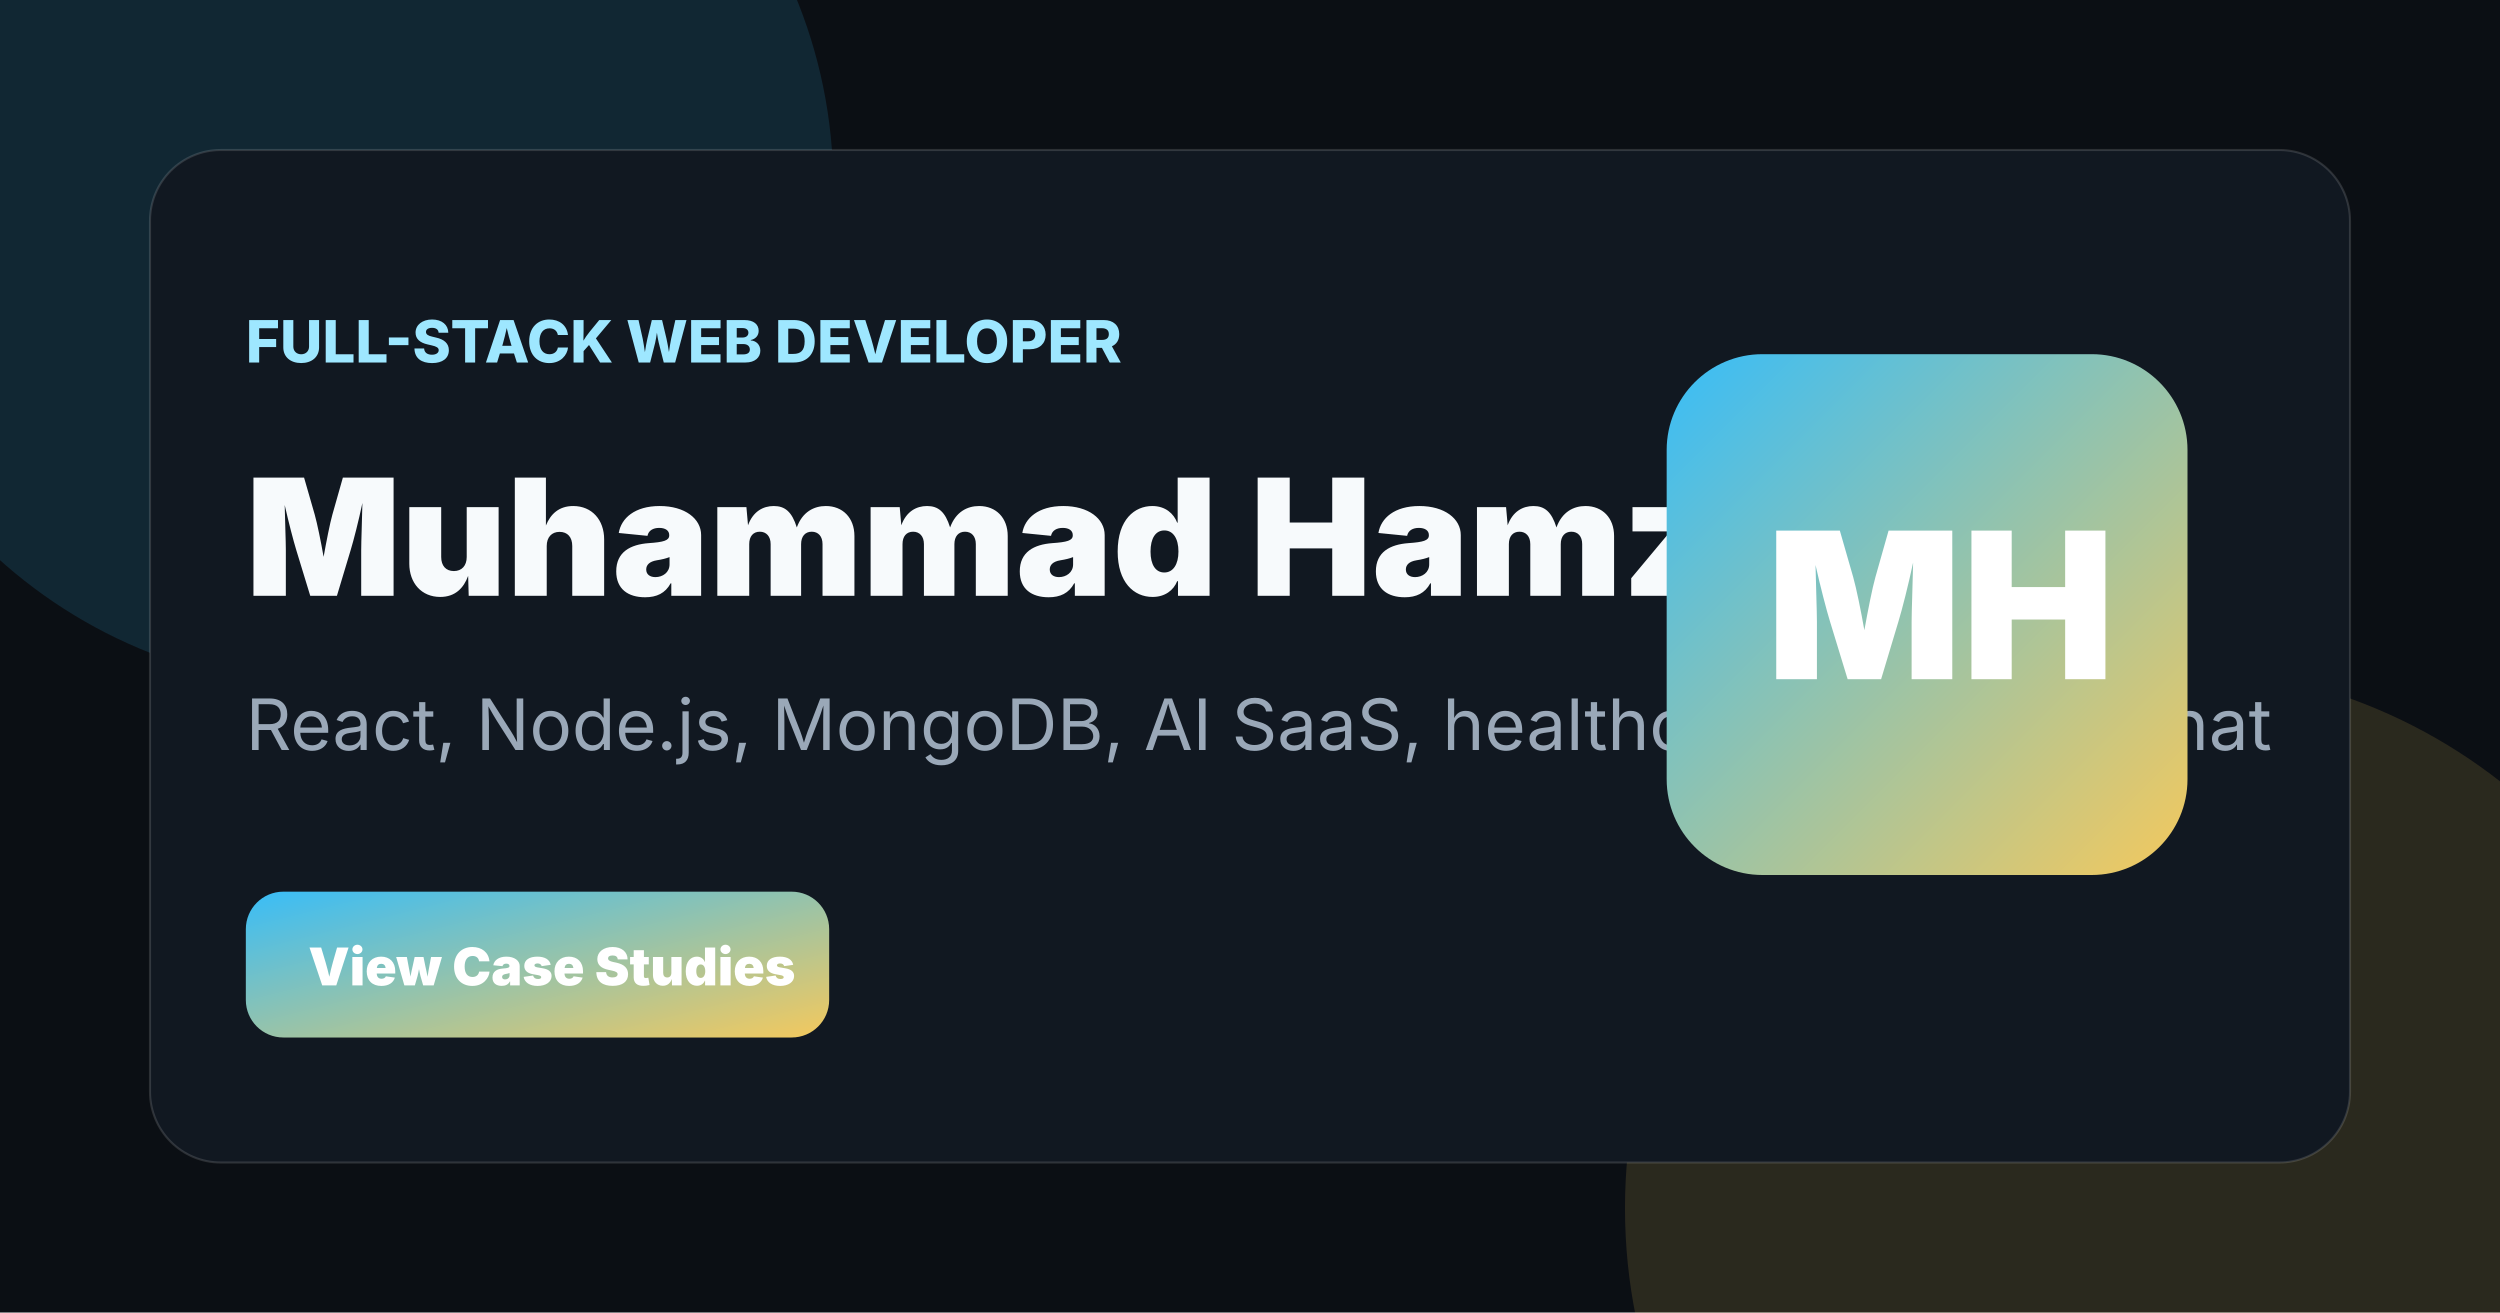
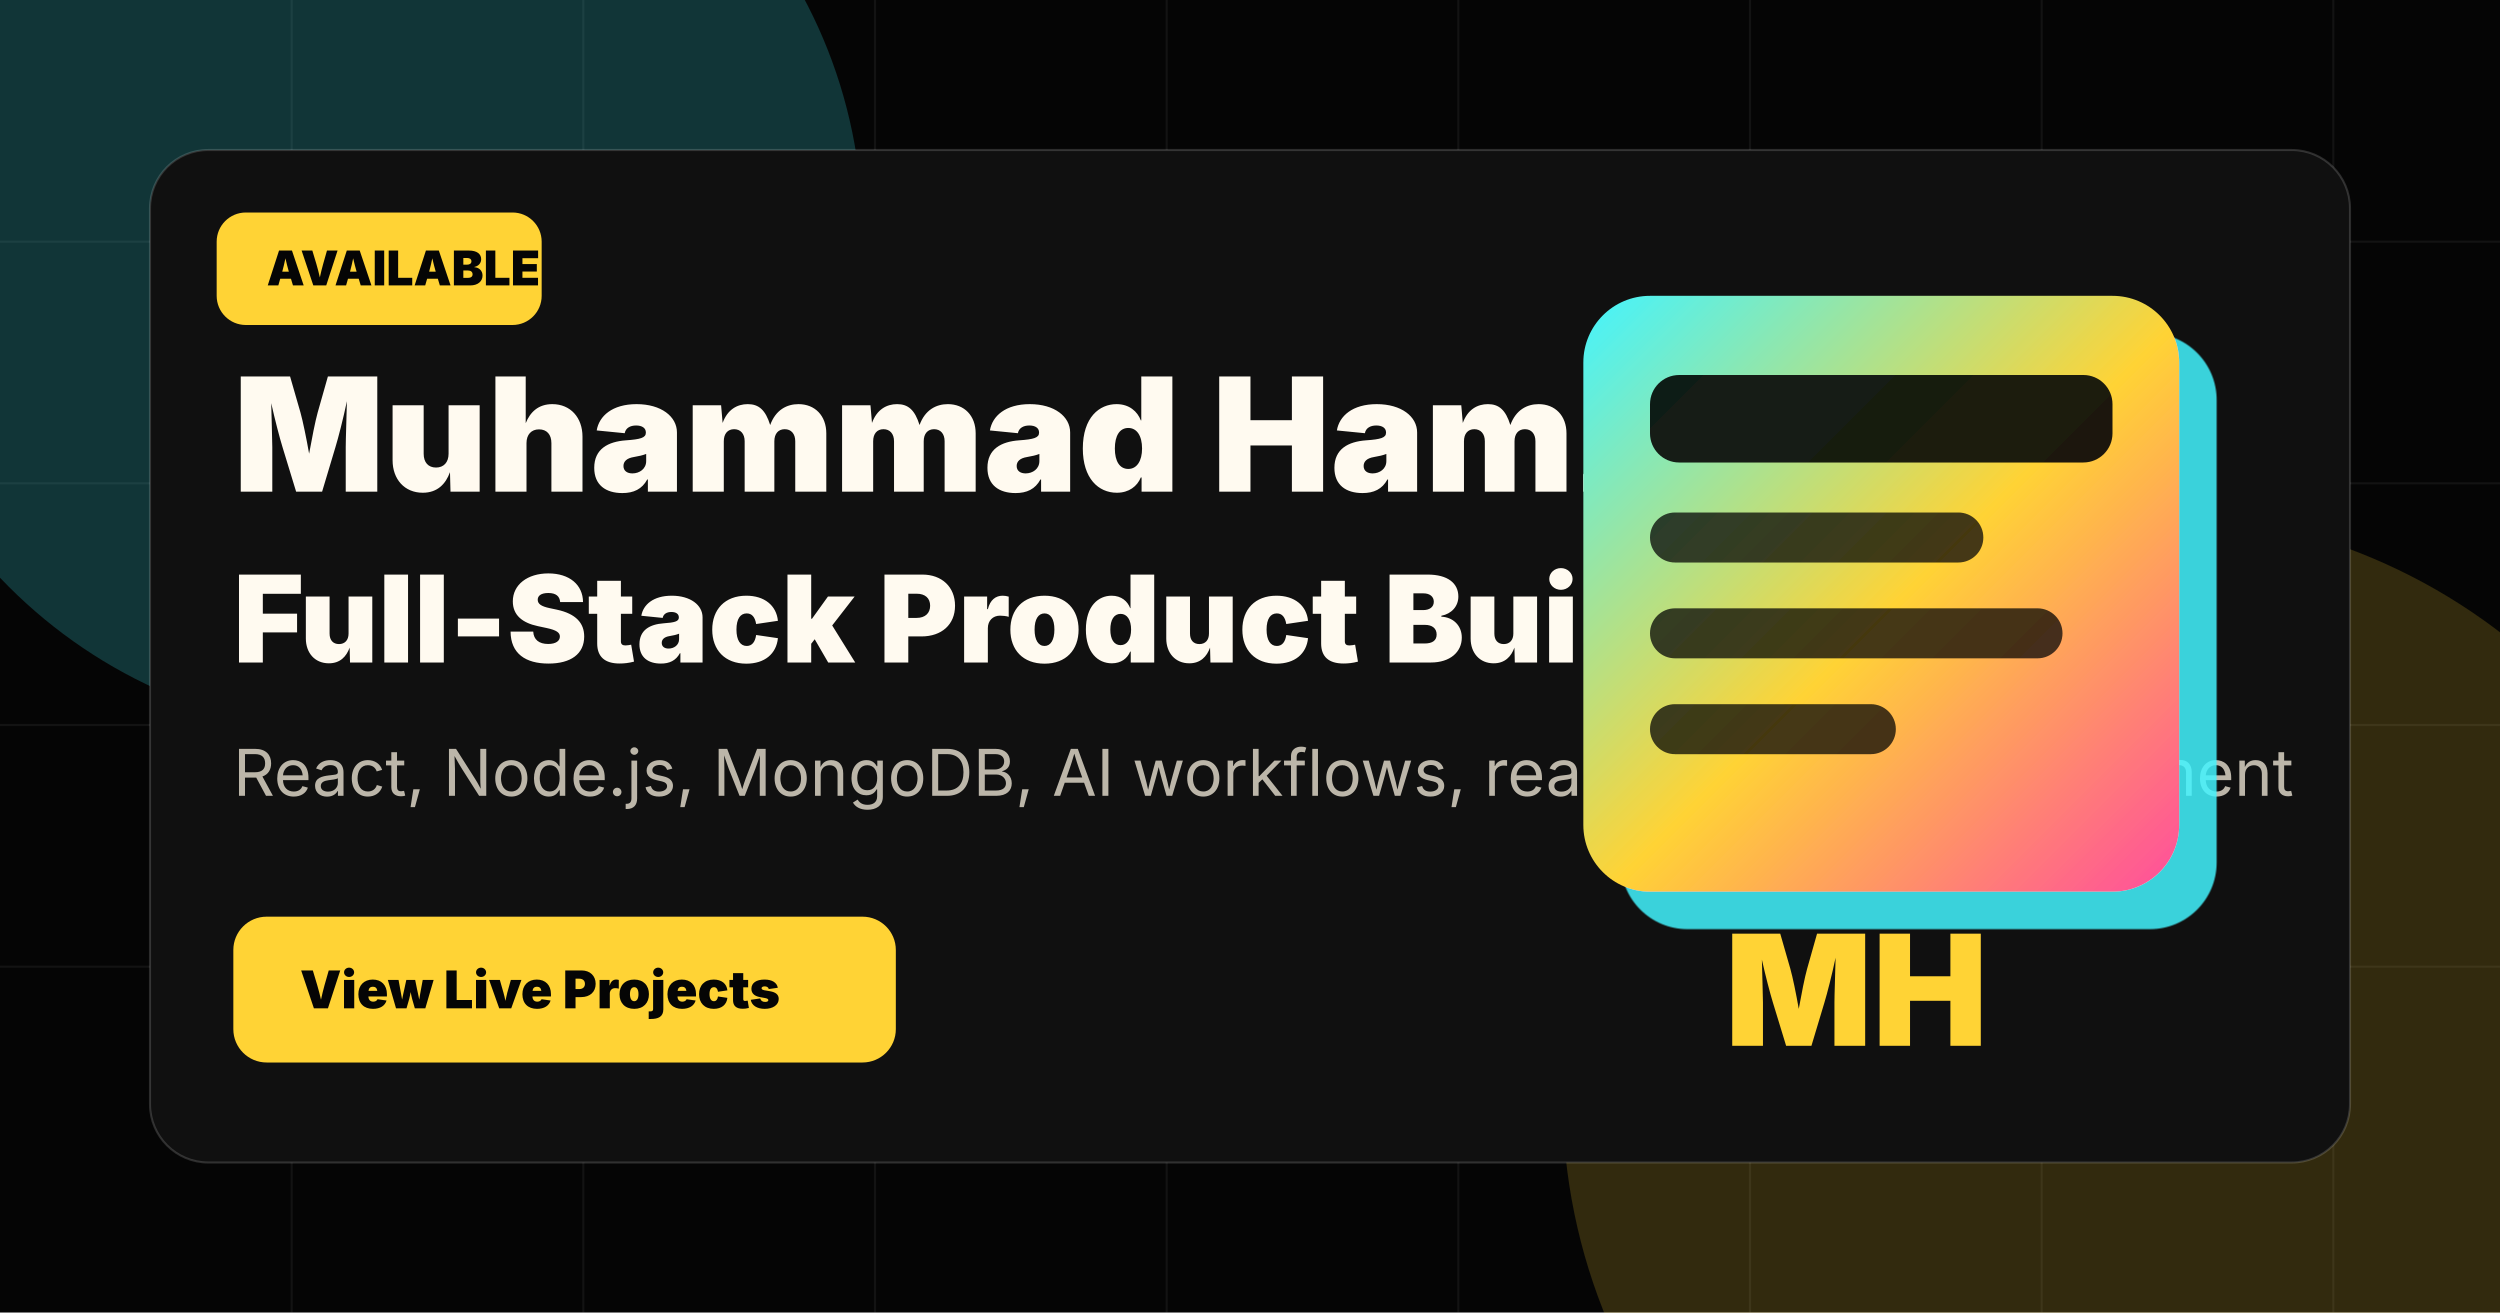
<svg xmlns="http://www.w3.org/2000/svg" width="1200" height="630" viewBox="0 0 1200 630">
  <defs>
-     <linearGradient id="g" x1="0" x2="1" y1="0" y2="1">
-       <stop stop-color="#38bdf8" />
-       <stop offset="1" stop-color="#f4c95d" />
+     <linearGradient id="screen" x1="0" x2="1" y1="0" y2="1">
+       <stop stop-color="#43f4ff" />
+       <stop offset=".52" stop-color="#ffd335" />
+       <stop offset="1" stop-color="#ff4d9d" />
    </linearGradient>
+     <filter id="shadow" x="-20%" y="-20%" width="140%" height="140%">
+       <feDropShadow dx="18" dy="18" stdDeviation="0" flood-color="#43f4ff" flood-opacity=".85" />
+     </filter>
  </defs>
-   <rect width="1200" height="630" fill="#0b0f14" />
-   <circle cx="160" cy="90" r="240" fill="#38bdf8" opacity=".14" />
-   <circle cx="1040" cy="580" r="260" fill="#f4c95d" opacity=".14" />
-   <rect x="72" y="72" width="1056" height="486" rx="34" fill="#111821" stroke="rgba(255,255,255,.14)" />
-   <text x="118" y="174" fill="#9ee7ff" font-family="Inter,Arial,sans-serif" font-size="28" font-weight="800">FULL-STACK WEB DEVELOPER</text>
-   <text x="118" y="286" fill="#f7fafc" font-family="Inter,Arial,sans-serif" font-size="78" font-weight="900">Muhammad Hamza</text>
-   <text x="118" y="360" fill="#9aa8b8" font-family="Inter,Arial,sans-serif" font-size="34">React, Node.js, MongoDB, AI SaaS, healthcare, realtime chat</text>
-   <rect x="118" y="428" width="280" height="70" rx="18" fill="url(#g)" />
-   <text x="148" y="473" fill="#ffffff" font-family="Inter,Arial,sans-serif" font-size="25" font-weight="900">View Case Studies</text>
-   <rect x="800" y="170" width="250" height="250" rx="46" fill="url(#g)" />
-   <text x="848" y="326" fill="#ffffff" font-family="Inter,Arial,sans-serif" font-size="98" font-weight="900">MH</text>
+   <rect width="1200" height="630" fill="#050505" />
+   <path d="M0 116h1200M0 232h1200M0 348h1200M0 464h1200M140 0v630M280 0v630M420 0v630M560 0v630M700 0v630M840 0v630M980 0v630M1120 0v630" stroke="#ffffff" stroke-opacity=".055" />
+   <circle cx="174" cy="112" r="240" fill="#43f4ff" opacity=".2" />
+   <circle cx="1030" cy="526" r="280" fill="#ffd335" opacity=".18" />
+   <rect x="72" y="72" width="1056" height="486" rx="28" fill="#101010" stroke="#ffffff" stroke-opacity=".16" />
+   <rect x="104" y="102" width="156" height="54" rx="14" fill="#ffd335" />
+   <text x="128" y="137" fill="#050505" font-family="Inter,Arial,sans-serif" font-size="23" font-weight="900">AVAILABLE</text>
+   <text x="112" y="236" fill="#fffaf0" font-family="Inter,Arial,sans-serif" font-size="76" font-weight="900">Muhammad Hamza</text>
+   <text x="112" y="318" fill="#fffaf0" font-family="Inter,Arial,sans-serif" font-size="58" font-weight="900">Full-Stack Product Builder</text>
+   <text x="112" y="382" fill="#fff7e5" fill-opacity=".72" font-family="Inter,Arial,sans-serif" font-size="31">React, Node.js, MongoDB, AI workflows, realtime apps, deployment</text>
+   <rect x="112" y="440" width="318" height="70" rx="16" fill="#ffd335" />
+   <text x="144" y="484" fill="#050505" font-family="Inter,Arial,sans-serif" font-size="25" font-weight="900">View Live Projects</text>
+   <g filter="url(#shadow)">
+     <rect x="760" y="142" width="286" height="286" rx="32" fill="url(#screen)" />
+     <rect x="792" y="180" width="222" height="42" rx="14" fill="#050505" opacity=".9" />
+     <rect x="792" y="246" width="160" height="24" rx="12" fill="#050505" opacity=".75" />
+     <rect x="792" y="292" width="198" height="24" rx="12" fill="#050505" opacity=".75" />
+     <rect x="792" y="338" width="118" height="24" rx="12" fill="#050505" opacity=".75" />
+   </g>
+   <text x="828" y="502" fill="#ffd335" font-family="Inter,Arial,sans-serif" font-size="74" font-weight="900">MH</text>
</svg>
